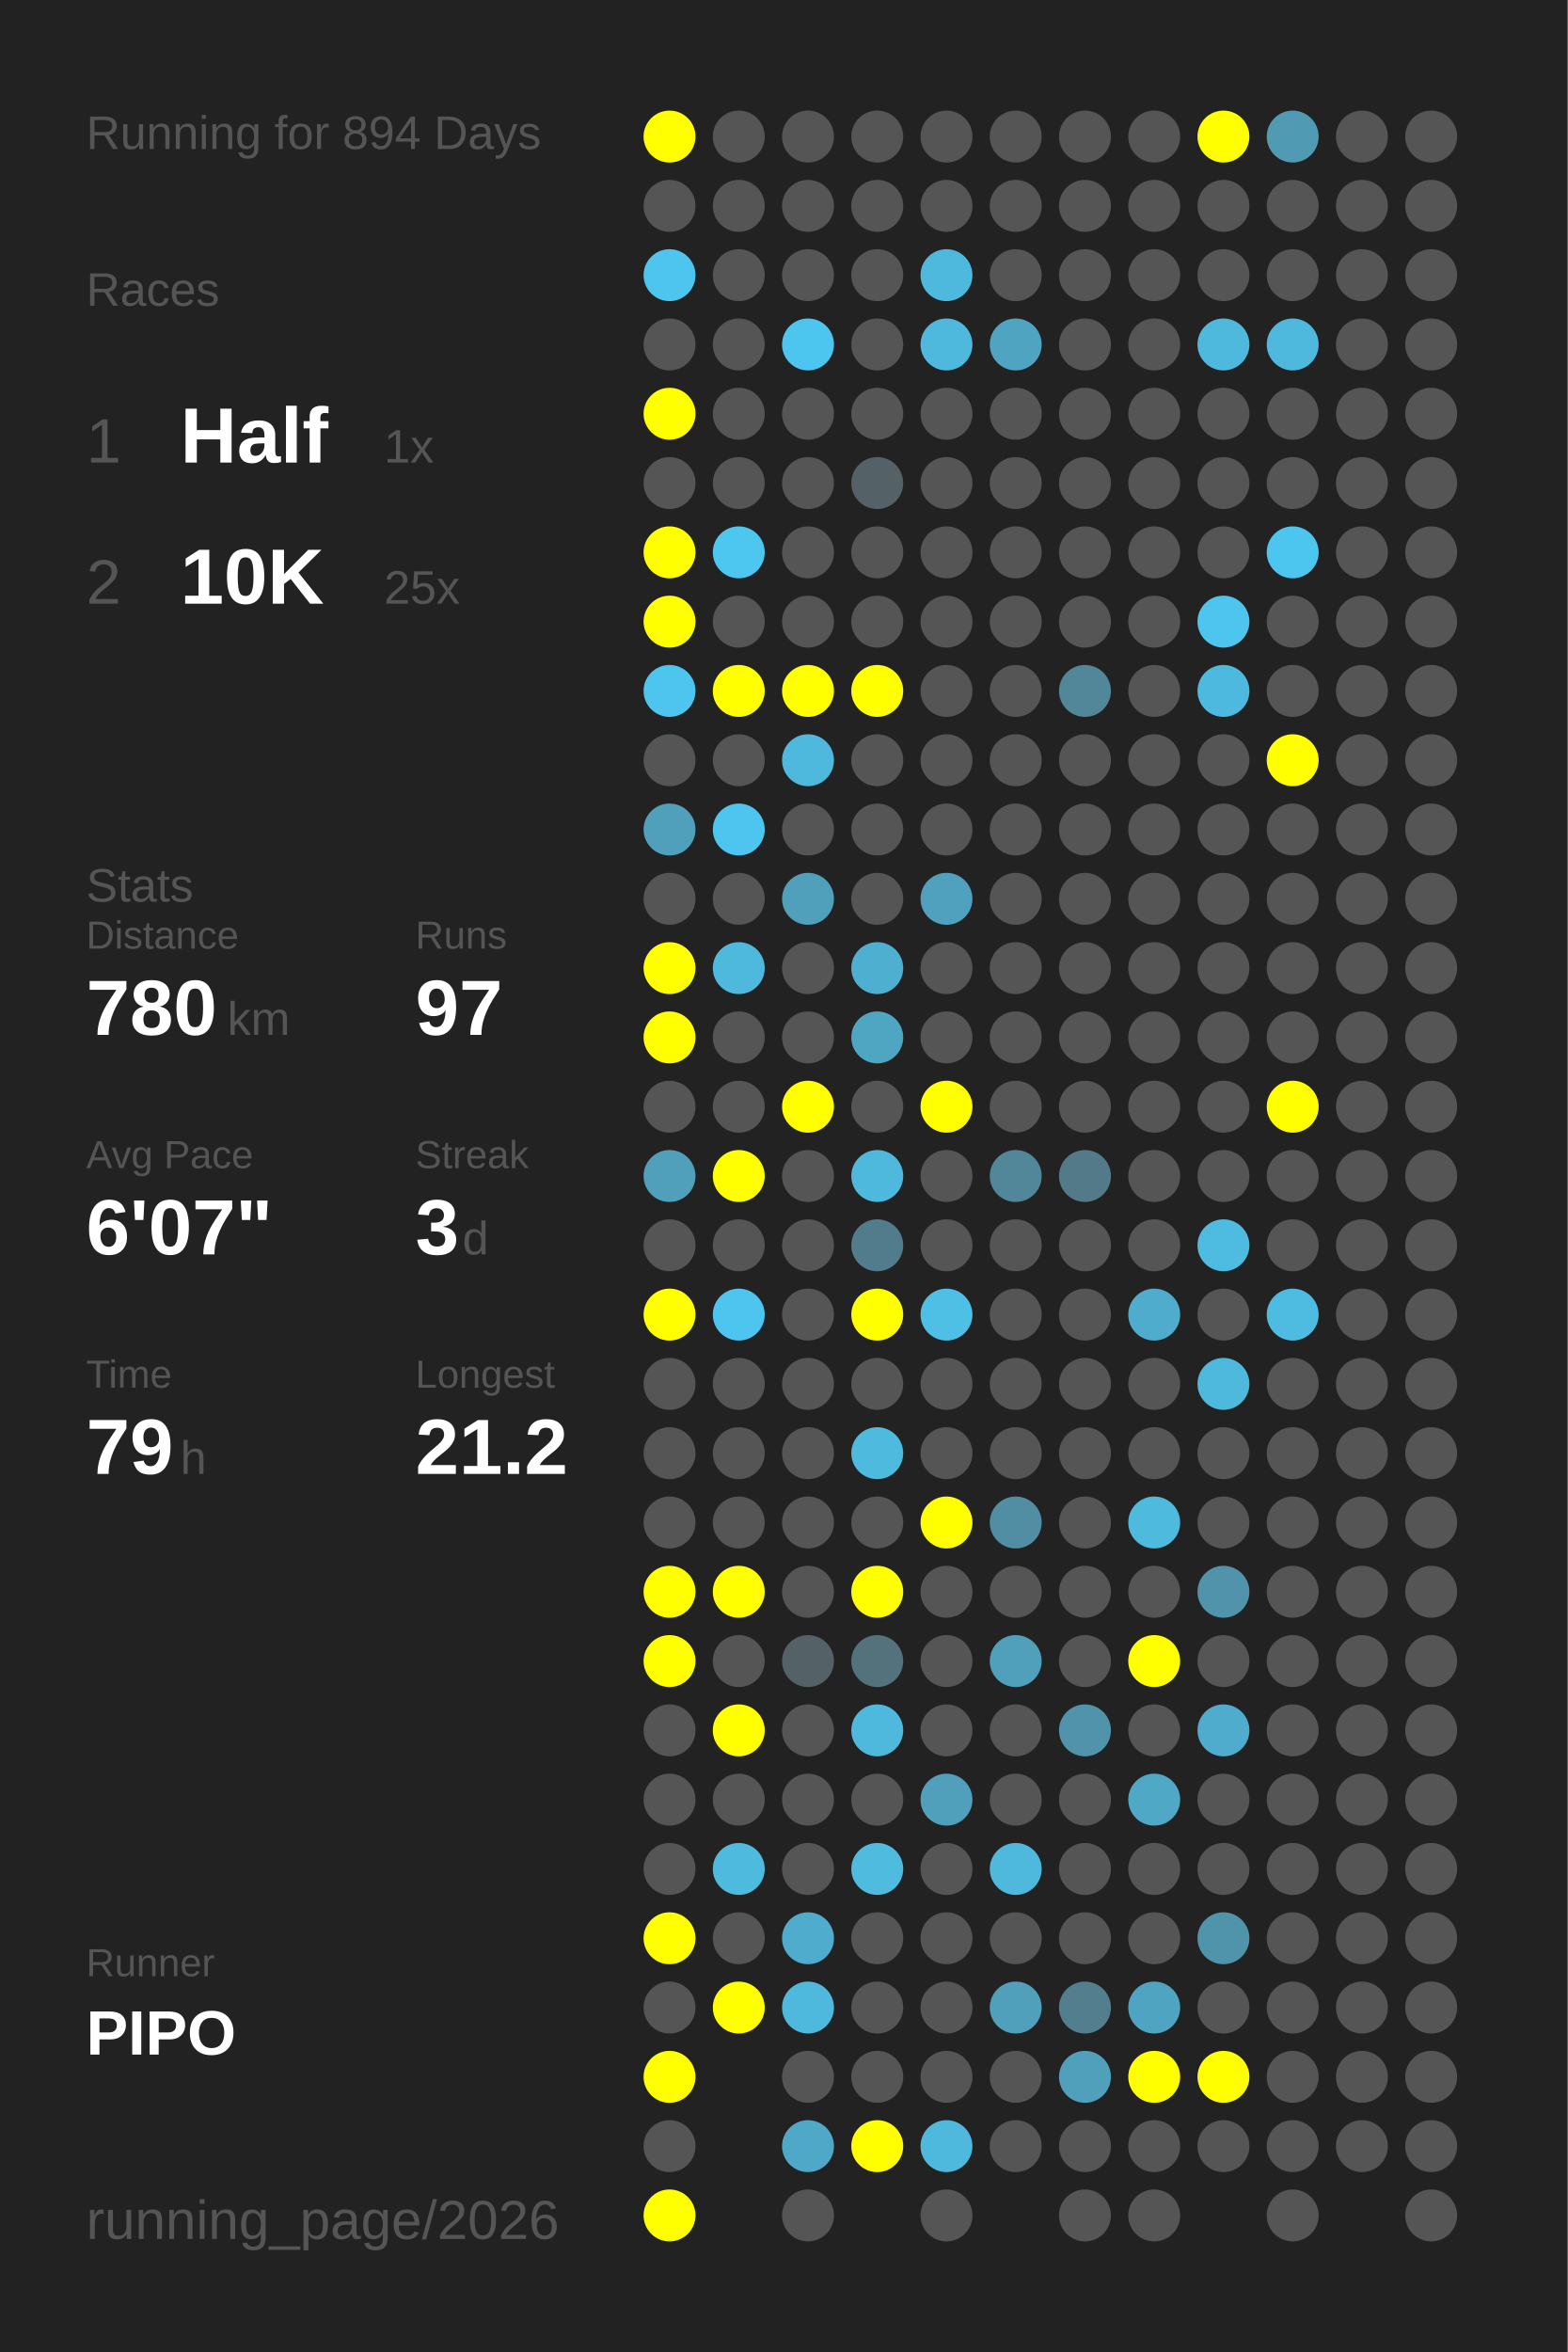
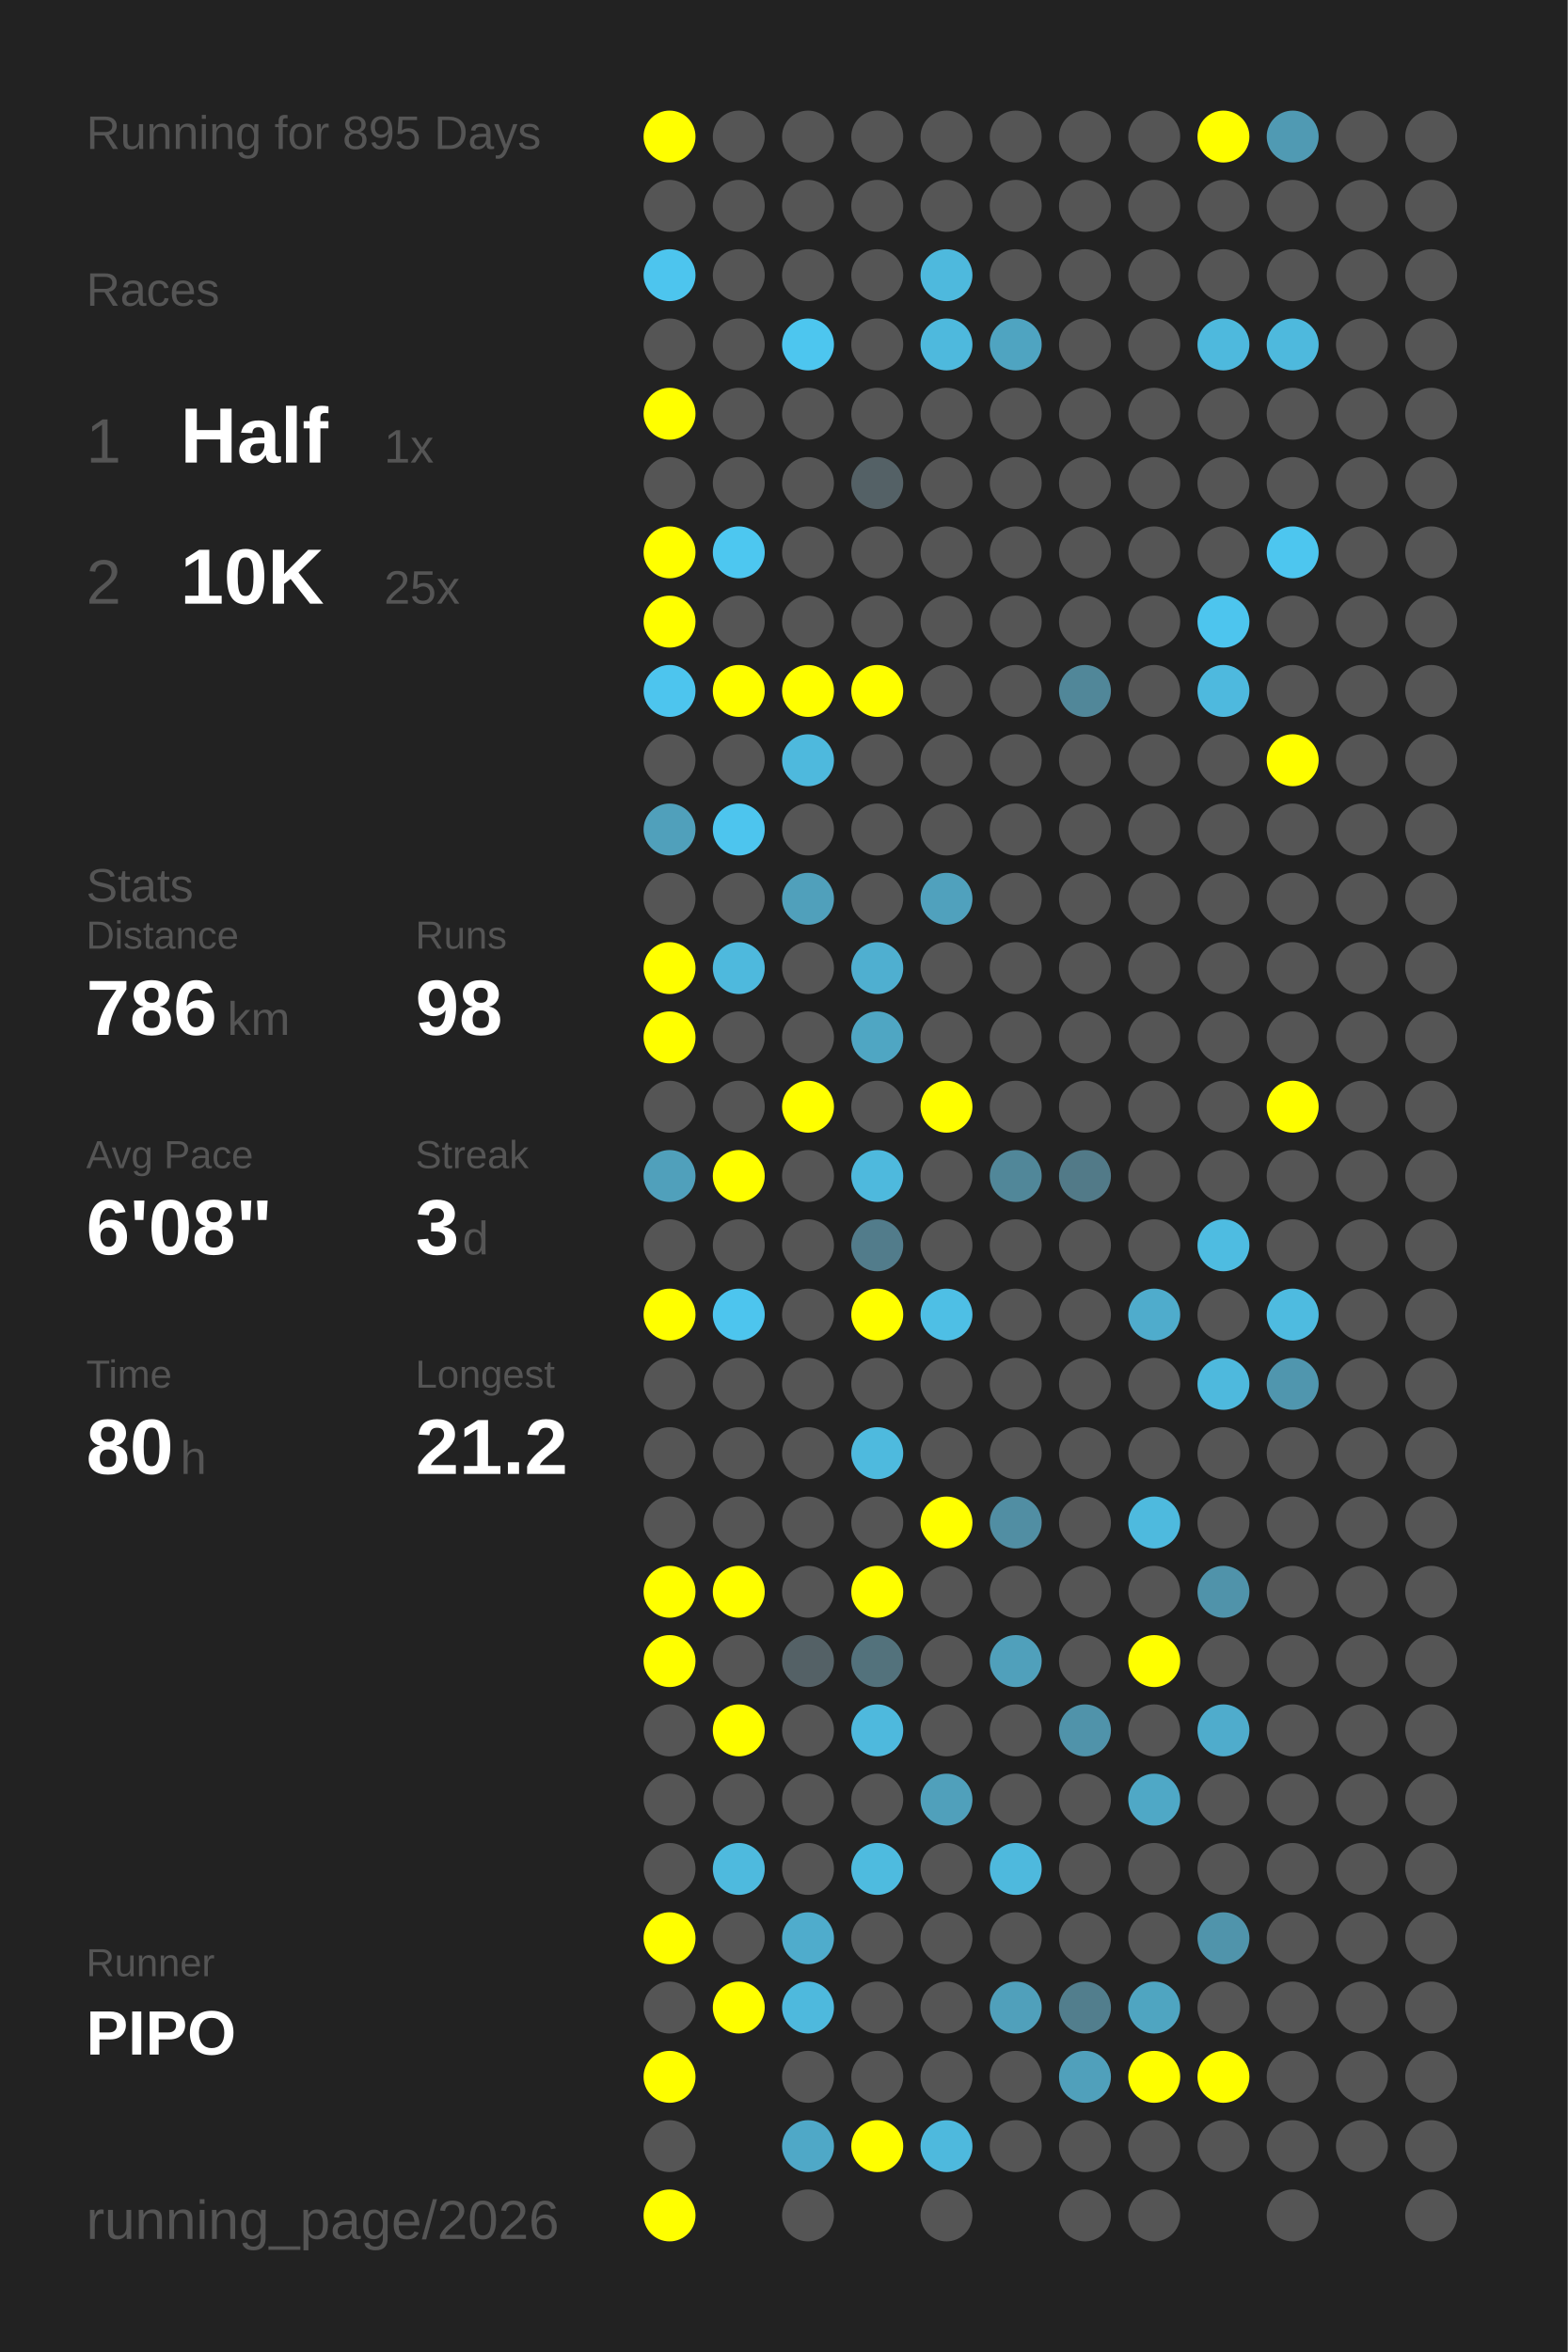
<svg xmlns="http://www.w3.org/2000/svg" baseProfile="full" height="300mm" version="1.1" viewBox="0,0,200,300" width="200mm">
  <defs />
  <rect fill="#222222" height="300" width="200" x="0" y="0" />
-   <text fill="#555555" style="font-size:6px; font-family:Arial;" x="11" y="19">Running for 894 Days</text>
+   <text fill="#555555" style="font-size:6px; font-family:Arial;" x="11" y="19">Running for 895 Days</text>
  <text fill="#555555" style="font-size:6px; font-family:Arial;" x="11" y="39">Races</text>
  <text fill="#555555" style="font-size:8px; font-family:Arial;" x="11" y="59">1</text>
  <text fill="#FFFFFF" style="font-size:10px; font-family:Arial; font-weight:bold;" x="23" y="59">Half</text>
  <text fill="#555555" style="font-size:6px; font-family:Arial;" x="49" y="59">1x</text>
  <text fill="#555555" style="font-size:8px; font-family:Arial;" x="11" y="77">2</text>
  <text fill="#FFFFFF" style="font-size:10px; font-family:Arial; font-weight:bold;" x="23" y="77">10K</text>
  <text fill="#555555" style="font-size:6px; font-family:Arial;" x="49" y="77">25x</text>
  <text fill="#555555" style="font-size:6px; font-family:Arial;" x="11" y="115">Stats</text>
  <text fill="#555555" style="font-size:5px; font-family:Arial;" x="11" y="121">Distance</text>
-   <text fill="#FFFFFF" style="font-size:10px; font-family:Arial; font-weight:bold;" x="11" y="132">780</text>
+   <text fill="#FFFFFF" style="font-size:10px; font-family:Arial; font-weight:bold;" x="11" y="132">786</text>
  <text fill="#555555" style="font-size:6px; font-family:Arial;" x="29" y="132">km</text>
  <text fill="#555555" style="font-size:5px; font-family:Arial;" x="53" y="121">Runs</text>
-   <text fill="#FFFFFF" style="font-size:10px; font-family:Arial; font-weight:bold;" x="53" y="132">97</text>
+   <text fill="#FFFFFF" style="font-size:10px; font-family:Arial; font-weight:bold;" x="53" y="132">98</text>
  <text fill="#555555" style="font-size:5px; font-family:Arial;" x="11" y="149">Avg Pace</text>
-   <text fill="#FFFFFF" style="font-size:10px; font-family:Arial; font-weight:bold;" x="11" y="160">6'07"</text>
+   <text fill="#FFFFFF" style="font-size:10px; font-family:Arial; font-weight:bold;" x="11" y="160">6'08"</text>
  <text fill="#555555" style="font-size:5px; font-family:Arial;" x="53" y="149">Streak</text>
  <text fill="#FFFFFF" style="font-size:10px; font-family:Arial; font-weight:bold;" x="53" y="160">3</text>
  <text fill="#555555" style="font-size:6px; font-family:Arial;" x="59" y="160">d</text>
  <text fill="#555555" style="font-size:5px; font-family:Arial;" x="11" y="177">Time</text>
-   <text fill="#FFFFFF" style="font-size:10px; font-family:Arial; font-weight:bold;" x="11" y="188">79</text>
+   <text fill="#FFFFFF" style="font-size:10px; font-family:Arial; font-weight:bold;" x="11" y="188">80</text>
  <text fill="#555555" style="font-size:6px; font-family:Arial;" x="23" y="188">h</text>
  <text fill="#555555" style="font-size:5px; font-family:Arial;" x="53" y="177">Longest</text>
  <text fill="#FFFFFF" style="font-size:10px; font-family:Arial; font-weight:bold;" x="53" y="188">21.2</text>
  <text fill="#555555" style="font-size:5px; font-family:Arial;" x="11" y="252.065">Runner</text>
  <text fill="#FFFFFF" style="font-size:8px; font-family:Arial; font-weight:bold;" x="11" y="262.065">PIPO</text>
  <text fill="#555555" style="font-size:7px; font-family:Arial;" x="11" y="285.581">running_page/2026</text>
  <circle cx="85.417" cy="17.419" fill="#FFFF00" r="3.312" />
  <circle cx="85.417" cy="26.258" fill="#555555" r="3.312" />
  <circle cx="85.417" cy="35.097" fill="#4dc5ee" r="3.312" />
  <circle cx="85.417" cy="43.935" fill="#555555" r="3.312" />
  <circle cx="85.417" cy="52.774" fill="#FFFF00" r="3.312" />
  <circle cx="85.417" cy="61.613" fill="#555555" r="3.312" />
  <circle cx="85.417" cy="70.452" fill="#FFFF00" r="3.312" />
  <circle cx="85.417" cy="79.29" fill="#FFFF00" r="3.312" />
  <circle cx="85.417" cy="88.129" fill="#4dc5ee" r="3.312" />
  <circle cx="85.417" cy="96.968" fill="#555555" r="3.312" />
  <circle cx="85.417" cy="105.806" fill="#50a0bb" r="3.312" />
  <circle cx="85.417" cy="114.645" fill="#555555" r="3.312" />
  <circle cx="85.417" cy="123.484" fill="#FFFF00" r="3.312" />
  <circle cx="85.417" cy="132.323" fill="#FFFF00" r="3.312" />
  <circle cx="85.417" cy="141.161" fill="#555555" r="3.312" />
  <circle cx="85.417" cy="150" fill="#50a0bb" r="3.312" />
  <circle cx="85.417" cy="158.839" fill="#555555" r="3.312" />
  <circle cx="85.417" cy="167.677" fill="#FFFF00" r="3.312" />
  <circle cx="85.417" cy="176.516" fill="#555555" r="3.312" />
  <circle cx="85.417" cy="185.355" fill="#555555" r="3.312" />
  <circle cx="85.417" cy="194.194" fill="#555555" r="3.312" />
  <circle cx="85.417" cy="203.032" fill="#FFFF00" r="3.312" />
  <circle cx="85.417" cy="211.871" fill="#FFFF00" r="3.312" />
  <circle cx="85.417" cy="220.71" fill="#555555" r="3.312" />
  <circle cx="85.417" cy="229.548" fill="#555555" r="3.312" />
  <circle cx="85.417" cy="238.387" fill="#555555" r="3.312" />
  <circle cx="85.417" cy="247.226" fill="#FFFF00" r="3.312" />
  <circle cx="85.417" cy="256.065" fill="#555555" r="3.312" />
  <circle cx="85.417" cy="264.903" fill="#FFFF00" r="3.312" />
  <circle cx="85.417" cy="273.742" fill="#555555" r="3.312" />
  <circle cx="85.417" cy="282.581" fill="#FFFF00" r="3.312" />
  <circle cx="94.25" cy="17.419" fill="#555555" r="3.312" />
  <circle cx="94.25" cy="26.258" fill="#555555" r="3.312" />
  <circle cx="94.25" cy="35.097" fill="#555555" r="3.312" />
  <circle cx="94.25" cy="43.935" fill="#555555" r="3.312" />
  <circle cx="94.25" cy="52.774" fill="#555555" r="3.312" />
  <circle cx="94.25" cy="61.613" fill="#555555" r="3.312" />
  <circle cx="94.25" cy="70.452" fill="#4dc7f0" r="3.312" />
  <circle cx="94.25" cy="79.29" fill="#555555" r="3.312" />
  <circle cx="94.25" cy="88.129" fill="#FFFF00" r="3.312" />
  <circle cx="94.25" cy="96.968" fill="#555555" r="3.312" />
  <circle cx="94.25" cy="105.806" fill="#4dc5ee" r="3.312" />
  <circle cx="94.25" cy="114.645" fill="#555555" r="3.312" />
  <circle cx="94.25" cy="123.484" fill="#4eb9dd" r="3.312" />
  <circle cx="94.25" cy="132.323" fill="#555555" r="3.312" />
  <circle cx="94.25" cy="141.161" fill="#555555" r="3.312" />
  <circle cx="94.25" cy="150" fill="#FFFF00" r="3.312" />
  <circle cx="94.25" cy="158.839" fill="#555555" r="3.312" />
  <circle cx="94.25" cy="167.677" fill="#4dc5ee" r="3.312" />
  <circle cx="94.25" cy="176.516" fill="#555555" r="3.312" />
  <circle cx="94.25" cy="185.355" fill="#555555" r="3.312" />
  <circle cx="94.25" cy="194.194" fill="#555555" r="3.312" />
  <circle cx="94.25" cy="203.032" fill="#FFFF00" r="3.312" />
  <circle cx="94.25" cy="211.871" fill="#555555" r="3.312" />
  <circle cx="94.25" cy="220.71" fill="#FFFF00" r="3.312" />
  <circle cx="94.25" cy="229.548" fill="#555555" r="3.312" />
  <circle cx="94.25" cy="238.387" fill="#4ebade" r="3.312" />
  <circle cx="94.25" cy="247.226" fill="#555555" r="3.312" />
  <circle cx="94.25" cy="256.065" fill="#FFFF00" r="3.312" />
  <circle cx="103.083" cy="17.419" fill="#555555" r="3.312" />
  <circle cx="103.083" cy="26.258" fill="#555555" r="3.312" />
  <circle cx="103.083" cy="35.097" fill="#555555" r="3.312" />
  <circle cx="103.083" cy="43.935" fill="#4dc6ef" r="3.312" />
  <circle cx="103.083" cy="52.774" fill="#555555" r="3.312" />
  <circle cx="103.083" cy="61.613" fill="#555555" r="3.312" />
  <circle cx="103.083" cy="70.452" fill="#555555" r="3.312" />
  <circle cx="103.083" cy="79.29" fill="#555555" r="3.312" />
  <circle cx="103.083" cy="88.129" fill="#FFFF00" r="3.312" />
  <circle cx="103.083" cy="96.968" fill="#4eb9dd" r="3.312" />
  <circle cx="103.083" cy="105.806" fill="#555555" r="3.312" />
  <circle cx="103.083" cy="114.645" fill="#50a0bb" r="3.312" />
  <circle cx="103.083" cy="123.484" fill="#555555" r="3.312" />
  <circle cx="103.083" cy="132.323" fill="#555555" r="3.312" />
  <circle cx="103.083" cy="141.161" fill="#FFFF00" r="3.312" />
  <circle cx="103.083" cy="150" fill="#555555" r="3.312" />
  <circle cx="103.083" cy="158.839" fill="#555555" r="3.312" />
  <circle cx="103.083" cy="167.677" fill="#555555" r="3.312" />
  <circle cx="103.083" cy="176.516" fill="#555555" r="3.312" />
  <circle cx="103.083" cy="185.355" fill="#555555" r="3.312" />
  <circle cx="103.083" cy="194.194" fill="#555555" r="3.312" />
  <circle cx="103.083" cy="203.032" fill="#555555" r="3.312" />
  <circle cx="103.083" cy="211.871" fill="#546166" r="3.312" />
  <circle cx="103.083" cy="220.71" fill="#555555" r="3.312" />
  <circle cx="103.083" cy="229.548" fill="#555555" r="3.312" />
  <circle cx="103.083" cy="238.387" fill="#555555" r="3.312" />
  <circle cx="103.083" cy="247.226" fill="#4faccc" r="3.312" />
  <circle cx="103.083" cy="256.065" fill="#4eb9dd" r="3.312" />
  <circle cx="103.083" cy="264.903" fill="#555555" r="3.312" />
  <circle cx="103.083" cy="273.742" fill="#4fa8c7" r="3.312" />
  <circle cx="103.083" cy="282.581" fill="#555555" r="3.312" />
  <circle cx="111.917" cy="17.419" fill="#555555" r="3.312" />
  <circle cx="111.917" cy="26.258" fill="#555555" r="3.312" />
  <circle cx="111.917" cy="35.097" fill="#555555" r="3.312" />
  <circle cx="111.917" cy="43.935" fill="#555555" r="3.312" />
  <circle cx="111.917" cy="52.774" fill="#555555" r="3.312" />
  <circle cx="111.917" cy="61.613" fill="#546166" r="3.312" />
  <circle cx="111.917" cy="70.452" fill="#555555" r="3.312" />
  <circle cx="111.917" cy="79.29" fill="#555555" r="3.312" />
  <circle cx="111.917" cy="88.129" fill="#FFFF00" r="3.312" />
  <circle cx="111.917" cy="96.968" fill="#555555" r="3.312" />
  <circle cx="111.917" cy="105.806" fill="#555555" r="3.312" />
  <circle cx="111.917" cy="114.645" fill="#555555" r="3.312" />
  <circle cx="111.917" cy="123.484" fill="#4fafd0" r="3.312" />
  <circle cx="111.917" cy="132.323" fill="#4fa6c3" r="3.312" />
  <circle cx="111.917" cy="141.161" fill="#555555" r="3.312" />
  <circle cx="111.917" cy="150" fill="#4eb9dd" r="3.312" />
  <circle cx="111.917" cy="158.839" fill="#527c8b" r="3.312" />
  <circle cx="111.917" cy="167.677" fill="#FFFF00" r="3.312" />
  <circle cx="111.917" cy="176.516" fill="#555555" r="3.312" />
  <circle cx="111.917" cy="185.355" fill="#4ebade" r="3.312" />
  <circle cx="111.917" cy="194.194" fill="#555555" r="3.312" />
  <circle cx="111.917" cy="203.032" fill="#FFFF00" r="3.312" />
  <circle cx="111.917" cy="211.871" fill="#53727c" r="3.312" />
  <circle cx="111.917" cy="220.71" fill="#4eb9dd" r="3.312" />
  <circle cx="111.917" cy="229.548" fill="#555555" r="3.312" />
  <circle cx="111.917" cy="238.387" fill="#4ebbdf" r="3.312" />
  <circle cx="111.917" cy="247.226" fill="#555555" r="3.312" />
  <circle cx="111.917" cy="256.065" fill="#555555" r="3.312" />
  <circle cx="111.917" cy="264.903" fill="#555555" r="3.312" />
  <circle cx="111.917" cy="273.742" fill="#FFFF00" r="3.312" />
  <circle cx="120.75" cy="17.419" fill="#555555" r="3.312" />
  <circle cx="120.75" cy="26.258" fill="#555555" r="3.312" />
  <circle cx="120.75" cy="35.097" fill="#4eb9dd" r="3.312" />
  <circle cx="120.75" cy="43.935" fill="#4eb9dd" r="3.312" />
  <circle cx="120.75" cy="52.774" fill="#555555" r="3.312" />
  <circle cx="120.75" cy="61.613" fill="#555555" r="3.312" />
  <circle cx="120.75" cy="70.452" fill="#555555" r="3.312" />
  <circle cx="120.75" cy="79.29" fill="#555555" r="3.312" />
  <circle cx="120.75" cy="88.129" fill="#555555" r="3.312" />
  <circle cx="120.75" cy="96.968" fill="#555555" r="3.312" />
  <circle cx="120.75" cy="105.806" fill="#555555" r="3.312" />
  <circle cx="120.75" cy="114.645" fill="#50a1bd" r="3.312" />
  <circle cx="120.75" cy="123.484" fill="#555555" r="3.312" />
  <circle cx="120.75" cy="132.323" fill="#555555" r="3.312" />
  <circle cx="120.75" cy="141.161" fill="#FFFF00" r="3.312" />
  <circle cx="120.75" cy="150" fill="#555555" r="3.312" />
  <circle cx="120.75" cy="158.839" fill="#555555" r="3.312" />
  <circle cx="120.75" cy="167.677" fill="#4ebfe5" r="3.312" />
  <circle cx="120.75" cy="176.516" fill="#555555" r="3.312" />
  <circle cx="120.75" cy="185.355" fill="#555555" r="3.312" />
  <circle cx="120.75" cy="194.194" fill="#FFFF00" r="3.312" />
  <circle cx="120.75" cy="203.032" fill="#555555" r="3.312" />
  <circle cx="120.75" cy="211.871" fill="#555555" r="3.312" />
  <circle cx="120.75" cy="220.71" fill="#555555" r="3.312" />
  <circle cx="120.75" cy="229.548" fill="#50a0bb" r="3.312" />
  <circle cx="120.75" cy="238.387" fill="#555555" r="3.312" />
  <circle cx="120.75" cy="247.226" fill="#555555" r="3.312" />
  <circle cx="120.75" cy="256.065" fill="#555555" r="3.312" />
  <circle cx="120.75" cy="264.903" fill="#555555" r="3.312" />
  <circle cx="120.75" cy="273.742" fill="#4eb9dd" r="3.312" />
  <circle cx="120.75" cy="282.581" fill="#555555" r="3.312" />
  <circle cx="129.583" cy="17.419" fill="#555555" r="3.312" />
  <circle cx="129.583" cy="26.258" fill="#555555" r="3.312" />
  <circle cx="129.583" cy="35.097" fill="#555555" r="3.312" />
  <circle cx="129.583" cy="43.935" fill="#4fa4c1" r="3.312" />
  <circle cx="129.583" cy="52.774" fill="#555555" r="3.312" />
  <circle cx="129.583" cy="61.613" fill="#555555" r="3.312" />
  <circle cx="129.583" cy="70.452" fill="#555555" r="3.312" />
  <circle cx="129.583" cy="79.29" fill="#555555" r="3.312" />
  <circle cx="129.583" cy="88.129" fill="#555555" r="3.312" />
  <circle cx="129.583" cy="96.968" fill="#555555" r="3.312" />
  <circle cx="129.583" cy="105.806" fill="#555555" r="3.312" />
  <circle cx="129.583" cy="114.645" fill="#555555" r="3.312" />
  <circle cx="129.583" cy="123.484" fill="#555555" r="3.312" />
  <circle cx="129.583" cy="132.323" fill="#555555" r="3.312" />
  <circle cx="129.583" cy="141.161" fill="#555555" r="3.312" />
  <circle cx="129.583" cy="150" fill="#518799" r="3.312" />
  <circle cx="129.583" cy="158.839" fill="#555555" r="3.312" />
  <circle cx="129.583" cy="167.677" fill="#555555" r="3.312" />
  <circle cx="129.583" cy="176.516" fill="#555555" r="3.312" />
  <circle cx="129.583" cy="185.355" fill="#555555" r="3.312" />
  <circle cx="129.583" cy="194.194" fill="#518ea3" r="3.312" />
  <circle cx="129.583" cy="203.032" fill="#555555" r="3.312" />
  <circle cx="129.583" cy="211.871" fill="#50a0bb" r="3.312" />
  <circle cx="129.583" cy="220.71" fill="#555555" r="3.312" />
  <circle cx="129.583" cy="229.548" fill="#555555" r="3.312" />
  <circle cx="129.583" cy="238.387" fill="#4eb9dd" r="3.312" />
  <circle cx="129.583" cy="247.226" fill="#555555" r="3.312" />
  <circle cx="129.583" cy="256.065" fill="#50a0bb" r="3.312" />
  <circle cx="129.583" cy="264.903" fill="#555555" r="3.312" />
  <circle cx="129.583" cy="273.742" fill="#555555" r="3.312" />
  <circle cx="138.417" cy="17.419" fill="#555555" r="3.312" />
  <circle cx="138.417" cy="26.258" fill="#555555" r="3.312" />
  <circle cx="138.417" cy="35.097" fill="#555555" r="3.312" />
  <circle cx="138.417" cy="43.935" fill="#555555" r="3.312" />
  <circle cx="138.417" cy="52.774" fill="#555555" r="3.312" />
  <circle cx="138.417" cy="61.613" fill="#555555" r="3.312" />
  <circle cx="138.417" cy="70.452" fill="#555555" r="3.312" />
  <circle cx="138.417" cy="79.29" fill="#555555" r="3.312" />
  <circle cx="138.417" cy="88.129" fill="#518799" r="3.312" />
  <circle cx="138.417" cy="96.968" fill="#555555" r="3.312" />
  <circle cx="138.417" cy="105.806" fill="#555555" r="3.312" />
  <circle cx="138.417" cy="114.645" fill="#555555" r="3.312" />
  <circle cx="138.417" cy="123.484" fill="#555555" r="3.312" />
  <circle cx="138.417" cy="132.323" fill="#555555" r="3.312" />
  <circle cx="138.417" cy="141.161" fill="#555555" r="3.312" />
  <circle cx="138.417" cy="150" fill="#527a88" r="3.312" />
  <circle cx="138.417" cy="158.839" fill="#555555" r="3.312" />
  <circle cx="138.417" cy="167.677" fill="#555555" r="3.312" />
  <circle cx="138.417" cy="176.516" fill="#555555" r="3.312" />
  <circle cx="138.417" cy="185.355" fill="#555555" r="3.312" />
  <circle cx="138.417" cy="194.194" fill="#555555" r="3.312" />
  <circle cx="138.417" cy="203.032" fill="#555555" r="3.312" />
  <circle cx="138.417" cy="211.871" fill="#555555" r="3.312" />
  <circle cx="138.417" cy="220.71" fill="#5093aa" r="3.312" />
  <circle cx="138.417" cy="229.548" fill="#555555" r="3.312" />
  <circle cx="138.417" cy="238.387" fill="#555555" r="3.312" />
  <circle cx="138.417" cy="247.226" fill="#555555" r="3.312" />
  <circle cx="138.417" cy="256.065" fill="#527e8d" r="3.312" />
  <circle cx="138.417" cy="264.903" fill="#50a0bb" r="3.312" />
  <circle cx="138.417" cy="273.742" fill="#555555" r="3.312" />
  <circle cx="138.417" cy="282.581" fill="#555555" r="3.312" />
  <circle cx="147.25" cy="17.419" fill="#555555" r="3.312" />
  <circle cx="147.25" cy="26.258" fill="#555555" r="3.312" />
  <circle cx="147.25" cy="35.097" fill="#555555" r="3.312" />
  <circle cx="147.25" cy="43.935" fill="#555555" r="3.312" />
  <circle cx="147.25" cy="52.774" fill="#555555" r="3.312" />
  <circle cx="147.25" cy="61.613" fill="#555555" r="3.312" />
  <circle cx="147.25" cy="70.452" fill="#555555" r="3.312" />
  <circle cx="147.25" cy="79.29" fill="#555555" r="3.312" />
  <circle cx="147.25" cy="88.129" fill="#555555" r="3.312" />
  <circle cx="147.25" cy="96.968" fill="#555555" r="3.312" />
  <circle cx="147.25" cy="105.806" fill="#555555" r="3.312" />
  <circle cx="147.25" cy="114.645" fill="#555555" r="3.312" />
  <circle cx="147.25" cy="123.484" fill="#555555" r="3.312" />
  <circle cx="147.25" cy="132.323" fill="#555555" r="3.312" />
  <circle cx="147.25" cy="141.161" fill="#555555" r="3.312" />
  <circle cx="147.25" cy="150" fill="#555555" r="3.312" />
  <circle cx="147.25" cy="158.839" fill="#555555" r="3.312" />
  <circle cx="147.25" cy="167.677" fill="#4faccc" r="3.312" />
  <circle cx="147.25" cy="176.516" fill="#555555" r="3.312" />
  <circle cx="147.25" cy="185.355" fill="#555555" r="3.312" />
  <circle cx="147.25" cy="194.194" fill="#4ebade" r="3.312" />
  <circle cx="147.25" cy="203.032" fill="#555555" r="3.312" />
  <circle cx="147.25" cy="211.871" fill="#FFFF00" r="3.312" />
  <circle cx="147.25" cy="220.71" fill="#555555" r="3.312" />
  <circle cx="147.25" cy="229.548" fill="#4fa8c6" r="3.312" />
  <circle cx="147.25" cy="238.387" fill="#555555" r="3.312" />
  <circle cx="147.25" cy="247.226" fill="#555555" r="3.312" />
  <circle cx="147.25" cy="256.065" fill="#4fa5c1" r="3.312" />
  <circle cx="147.25" cy="264.903" fill="#FFFF00" r="3.312" />
  <circle cx="147.25" cy="273.742" fill="#555555" r="3.312" />
  <circle cx="147.25" cy="282.581" fill="#555555" r="3.312" />
  <circle cx="156.083" cy="17.419" fill="#FFFF00" r="3.312" />
  <circle cx="156.083" cy="26.258" fill="#555555" r="3.312" />
  <circle cx="156.083" cy="35.097" fill="#555555" r="3.312" />
  <circle cx="156.083" cy="43.935" fill="#4eb9dd" r="3.312" />
  <circle cx="156.083" cy="52.774" fill="#555555" r="3.312" />
  <circle cx="156.083" cy="61.613" fill="#555555" r="3.312" />
  <circle cx="156.083" cy="70.452" fill="#555555" r="3.312" />
  <circle cx="156.083" cy="79.29" fill="#4dc5ee" r="3.312" />
  <circle cx="156.083" cy="88.129" fill="#4eb9de" r="3.312" />
  <circle cx="156.083" cy="96.968" fill="#555555" r="3.312" />
  <circle cx="156.083" cy="105.806" fill="#555555" r="3.312" />
  <circle cx="156.083" cy="114.645" fill="#555555" r="3.312" />
  <circle cx="156.083" cy="123.484" fill="#555555" r="3.312" />
  <circle cx="156.083" cy="132.323" fill="#555555" r="3.312" />
  <circle cx="156.083" cy="141.161" fill="#555555" r="3.312" />
  <circle cx="156.083" cy="150" fill="#555555" r="3.312" />
  <circle cx="156.083" cy="158.839" fill="#4ebce1" r="3.312" />
  <circle cx="156.083" cy="167.677" fill="#555555" r="3.312" />
  <circle cx="156.083" cy="176.516" fill="#4eb9dd" r="3.312" />
  <circle cx="156.083" cy="185.355" fill="#555555" r="3.312" />
  <circle cx="156.083" cy="194.194" fill="#555555" r="3.312" />
  <circle cx="156.083" cy="203.032" fill="#5093aa" r="3.312" />
  <circle cx="156.083" cy="211.871" fill="#555555" r="3.312" />
  <circle cx="156.083" cy="220.71" fill="#4faccc" r="3.312" />
  <circle cx="156.083" cy="229.548" fill="#555555" r="3.312" />
  <circle cx="156.083" cy="238.387" fill="#555555" r="3.312" />
  <circle cx="156.083" cy="247.226" fill="#5094ab" r="3.312" />
  <circle cx="156.083" cy="256.065" fill="#555555" r="3.312" />
  <circle cx="156.083" cy="264.903" fill="#FFFF00" r="3.312" />
  <circle cx="156.083" cy="273.742" fill="#555555" r="3.312" />
  <circle cx="164.917" cy="17.419" fill="#509ab3" r="3.312" />
  <circle cx="164.917" cy="26.258" fill="#555555" r="3.312" />
  <circle cx="164.917" cy="35.097" fill="#555555" r="3.312" />
  <circle cx="164.917" cy="43.935" fill="#4eb9dd" r="3.312" />
  <circle cx="164.917" cy="52.774" fill="#555555" r="3.312" />
  <circle cx="164.917" cy="61.613" fill="#555555" r="3.312" />
  <circle cx="164.917" cy="70.452" fill="#4dc6ef" r="3.312" />
  <circle cx="164.917" cy="79.29" fill="#555555" r="3.312" />
  <circle cx="164.917" cy="88.129" fill="#555555" r="3.312" />
  <circle cx="164.917" cy="96.968" fill="#FFFF00" r="3.312" />
  <circle cx="164.917" cy="105.806" fill="#555555" r="3.312" />
  <circle cx="164.917" cy="114.645" fill="#555555" r="3.312" />
  <circle cx="164.917" cy="123.484" fill="#555555" r="3.312" />
  <circle cx="164.917" cy="132.323" fill="#555555" r="3.312" />
  <circle cx="164.917" cy="141.161" fill="#FFFF00" r="3.312" />
  <circle cx="164.917" cy="150" fill="#555555" r="3.312" />
  <circle cx="164.917" cy="158.839" fill="#555555" r="3.312" />
  <circle cx="164.917" cy="167.677" fill="#4ebbe0" r="3.312" />
-   <circle cx="164.917" cy="176.516" fill="#555555" r="3.312" />
+   <circle cx="164.917" cy="176.516" fill="#5096ae" r="3.312" />
  <circle cx="164.917" cy="185.355" fill="#555555" r="3.312" />
  <circle cx="164.917" cy="194.194" fill="#555555" r="3.312" />
  <circle cx="164.917" cy="203.032" fill="#555555" r="3.312" />
  <circle cx="164.917" cy="211.871" fill="#555555" r="3.312" />
  <circle cx="164.917" cy="220.71" fill="#555555" r="3.312" />
  <circle cx="164.917" cy="229.548" fill="#555555" r="3.312" />
  <circle cx="164.917" cy="238.387" fill="#555555" r="3.312" />
  <circle cx="164.917" cy="247.226" fill="#555555" r="3.312" />
  <circle cx="164.917" cy="256.065" fill="#555555" r="3.312" />
  <circle cx="164.917" cy="264.903" fill="#555555" r="3.312" />
  <circle cx="164.917" cy="273.742" fill="#555555" r="3.312" />
  <circle cx="164.917" cy="282.581" fill="#555555" r="3.312" />
  <circle cx="173.75" cy="17.419" fill="#555555" r="3.312" />
  <circle cx="173.75" cy="26.258" fill="#555555" r="3.312" />
  <circle cx="173.75" cy="35.097" fill="#555555" r="3.312" />
  <circle cx="173.75" cy="43.935" fill="#555555" r="3.312" />
  <circle cx="173.75" cy="52.774" fill="#555555" r="3.312" />
  <circle cx="173.75" cy="61.613" fill="#555555" r="3.312" />
  <circle cx="173.75" cy="70.452" fill="#555555" r="3.312" />
  <circle cx="173.75" cy="79.29" fill="#555555" r="3.312" />
  <circle cx="173.75" cy="88.129" fill="#555555" r="3.312" />
  <circle cx="173.75" cy="96.968" fill="#555555" r="3.312" />
  <circle cx="173.75" cy="105.806" fill="#555555" r="3.312" />
  <circle cx="173.75" cy="114.645" fill="#555555" r="3.312" />
  <circle cx="173.75" cy="123.484" fill="#555555" r="3.312" />
  <circle cx="173.75" cy="132.323" fill="#555555" r="3.312" />
  <circle cx="173.75" cy="141.161" fill="#555555" r="3.312" />
  <circle cx="173.75" cy="150" fill="#555555" r="3.312" />
  <circle cx="173.75" cy="158.839" fill="#555555" r="3.312" />
  <circle cx="173.75" cy="167.677" fill="#555555" r="3.312" />
  <circle cx="173.75" cy="176.516" fill="#555555" r="3.312" />
  <circle cx="173.75" cy="185.355" fill="#555555" r="3.312" />
  <circle cx="173.75" cy="194.194" fill="#555555" r="3.312" />
  <circle cx="173.75" cy="203.032" fill="#555555" r="3.312" />
  <circle cx="173.75" cy="211.871" fill="#555555" r="3.312" />
  <circle cx="173.75" cy="220.71" fill="#555555" r="3.312" />
  <circle cx="173.75" cy="229.548" fill="#555555" r="3.312" />
  <circle cx="173.75" cy="238.387" fill="#555555" r="3.312" />
  <circle cx="173.75" cy="247.226" fill="#555555" r="3.312" />
  <circle cx="173.75" cy="256.065" fill="#555555" r="3.312" />
  <circle cx="173.75" cy="264.903" fill="#555555" r="3.312" />
  <circle cx="173.75" cy="273.742" fill="#555555" r="3.312" />
  <circle cx="182.583" cy="17.419" fill="#555555" r="3.312" />
  <circle cx="182.583" cy="26.258" fill="#555555" r="3.312" />
  <circle cx="182.583" cy="35.097" fill="#555555" r="3.312" />
  <circle cx="182.583" cy="43.935" fill="#555555" r="3.312" />
  <circle cx="182.583" cy="52.774" fill="#555555" r="3.312" />
  <circle cx="182.583" cy="61.613" fill="#555555" r="3.312" />
  <circle cx="182.583" cy="70.452" fill="#555555" r="3.312" />
  <circle cx="182.583" cy="79.29" fill="#555555" r="3.312" />
  <circle cx="182.583" cy="88.129" fill="#555555" r="3.312" />
  <circle cx="182.583" cy="96.968" fill="#555555" r="3.312" />
  <circle cx="182.583" cy="105.806" fill="#555555" r="3.312" />
  <circle cx="182.583" cy="114.645" fill="#555555" r="3.312" />
  <circle cx="182.583" cy="123.484" fill="#555555" r="3.312" />
  <circle cx="182.583" cy="132.323" fill="#555555" r="3.312" />
  <circle cx="182.583" cy="141.161" fill="#555555" r="3.312" />
  <circle cx="182.583" cy="150" fill="#555555" r="3.312" />
  <circle cx="182.583" cy="158.839" fill="#555555" r="3.312" />
  <circle cx="182.583" cy="167.677" fill="#555555" r="3.312" />
  <circle cx="182.583" cy="176.516" fill="#555555" r="3.312" />
  <circle cx="182.583" cy="185.355" fill="#555555" r="3.312" />
  <circle cx="182.583" cy="194.194" fill="#555555" r="3.312" />
  <circle cx="182.583" cy="203.032" fill="#555555" r="3.312" />
  <circle cx="182.583" cy="211.871" fill="#555555" r="3.312" />
  <circle cx="182.583" cy="220.71" fill="#555555" r="3.312" />
  <circle cx="182.583" cy="229.548" fill="#555555" r="3.312" />
  <circle cx="182.583" cy="238.387" fill="#555555" r="3.312" />
  <circle cx="182.583" cy="247.226" fill="#555555" r="3.312" />
  <circle cx="182.583" cy="256.065" fill="#555555" r="3.312" />
  <circle cx="182.583" cy="264.903" fill="#555555" r="3.312" />
  <circle cx="182.583" cy="273.742" fill="#555555" r="3.312" />
  <circle cx="182.583" cy="282.581" fill="#555555" r="3.312" />
</svg>
